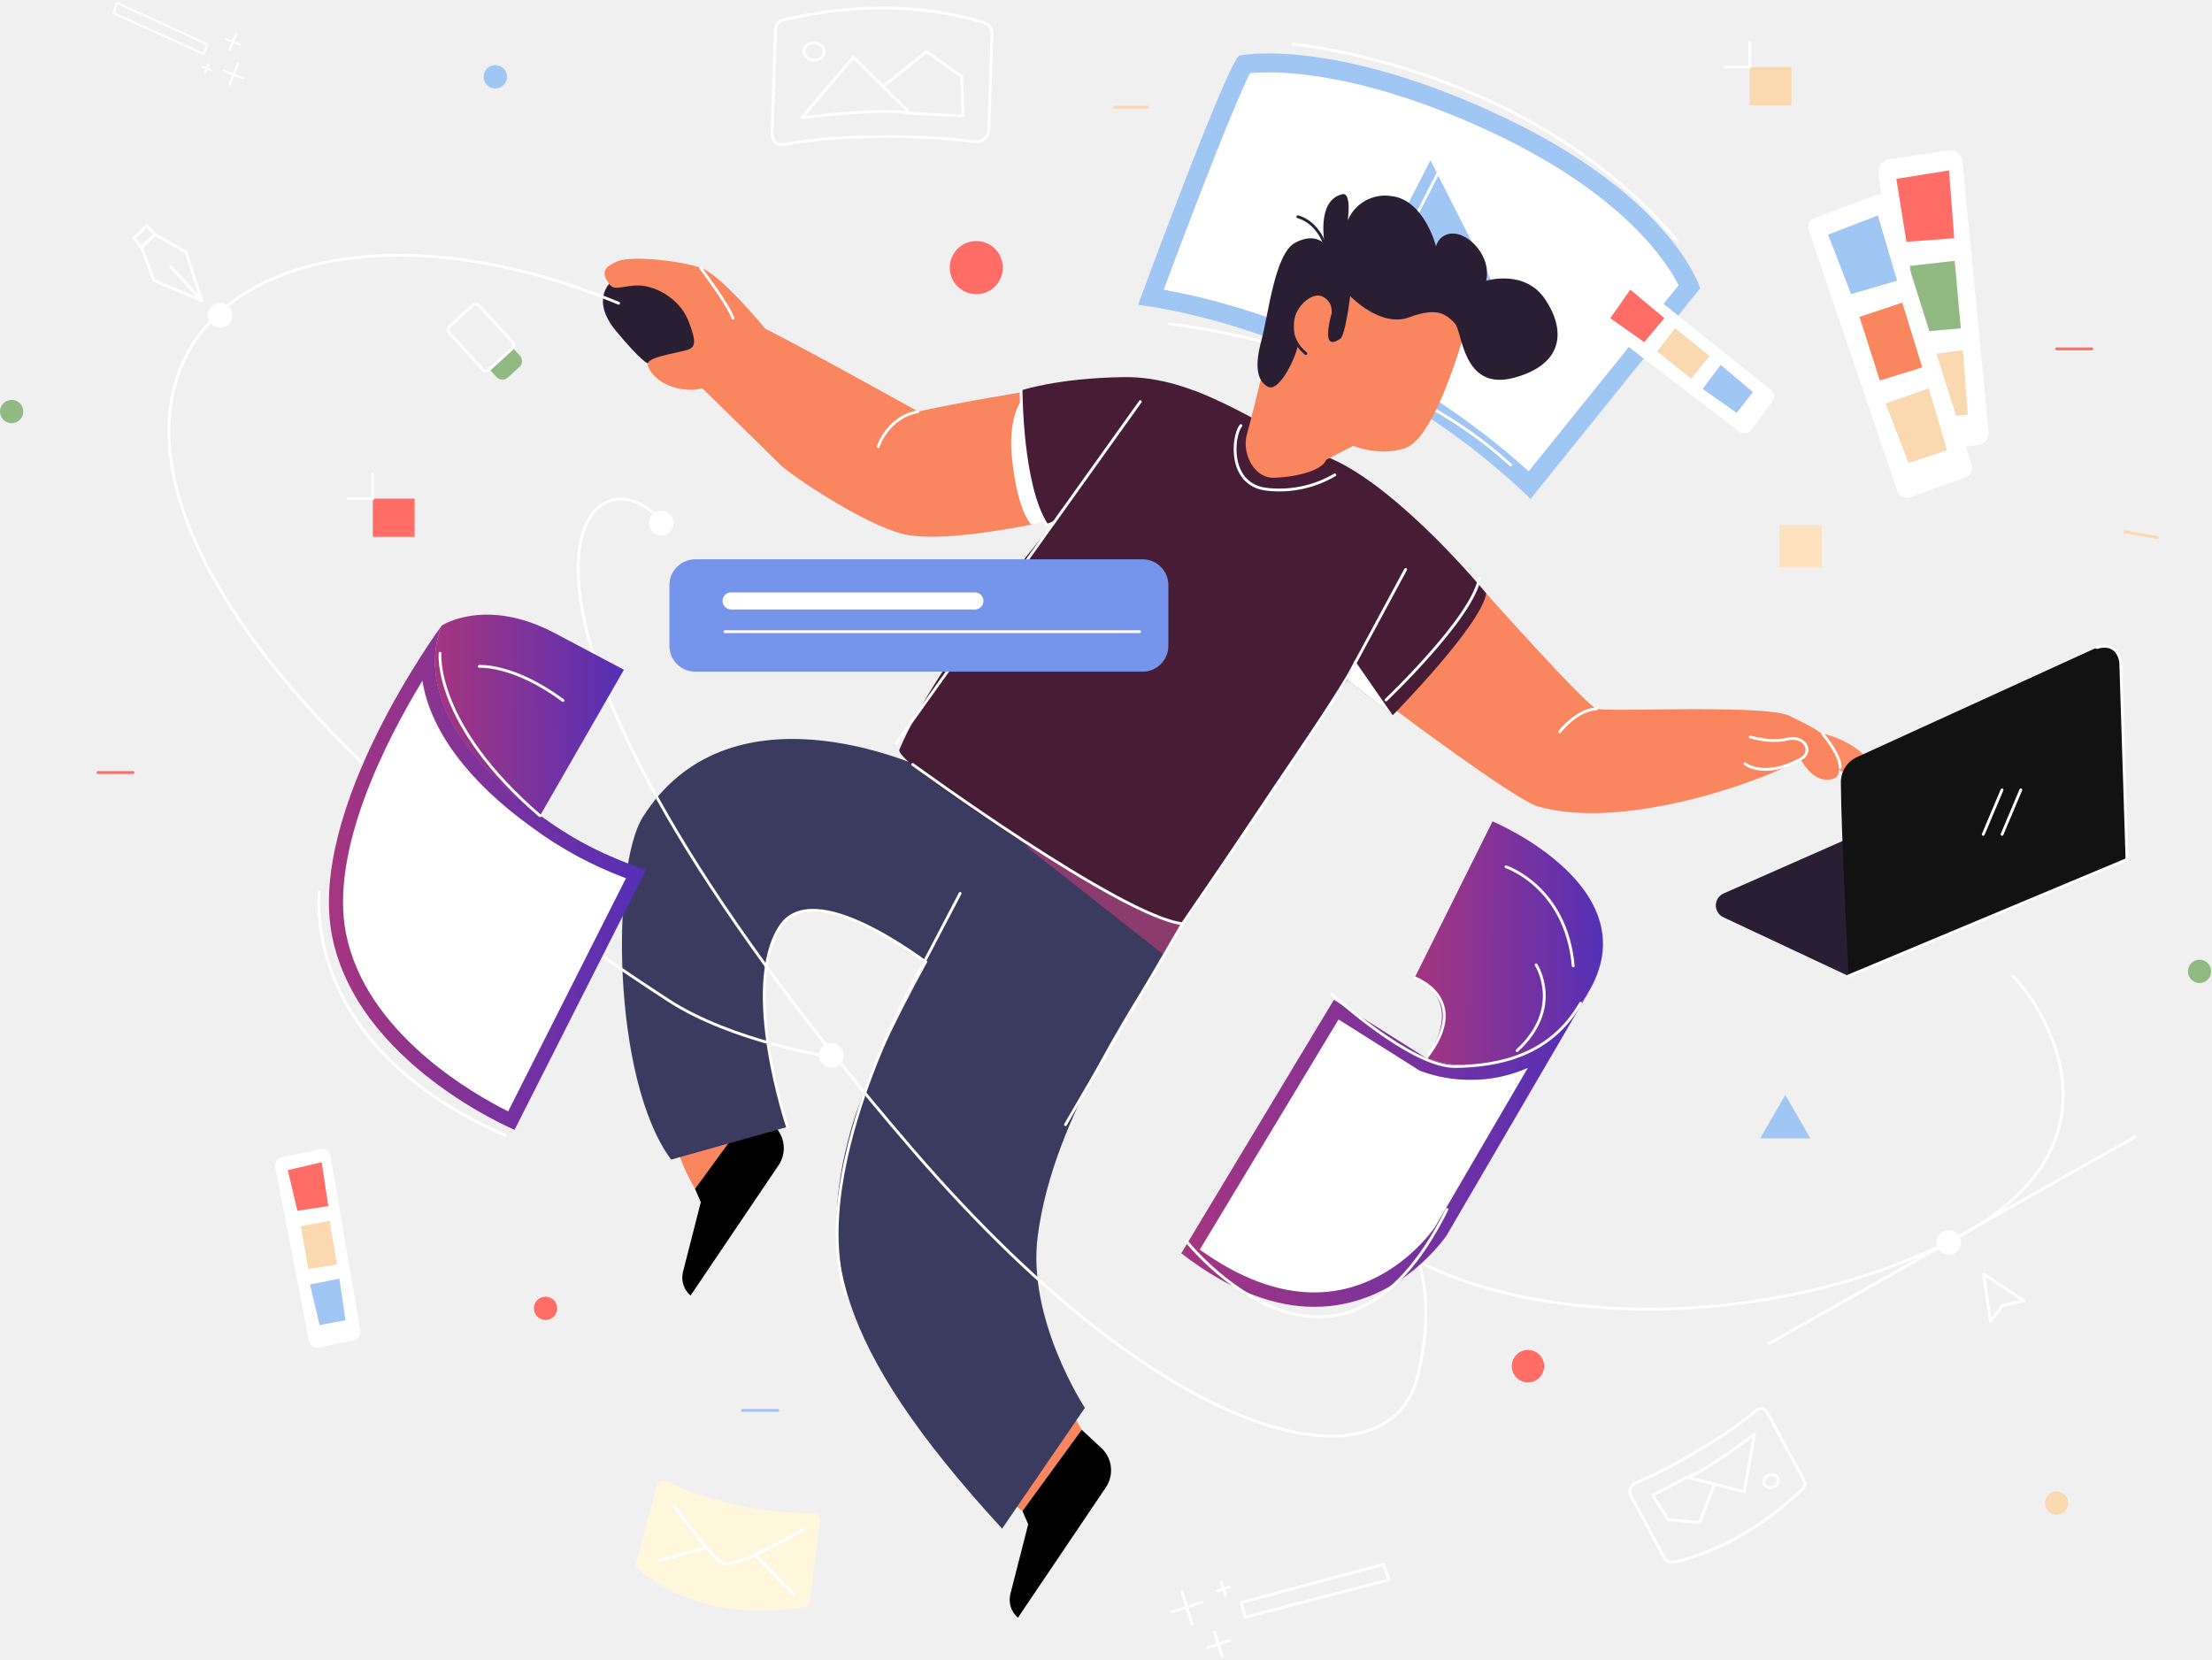
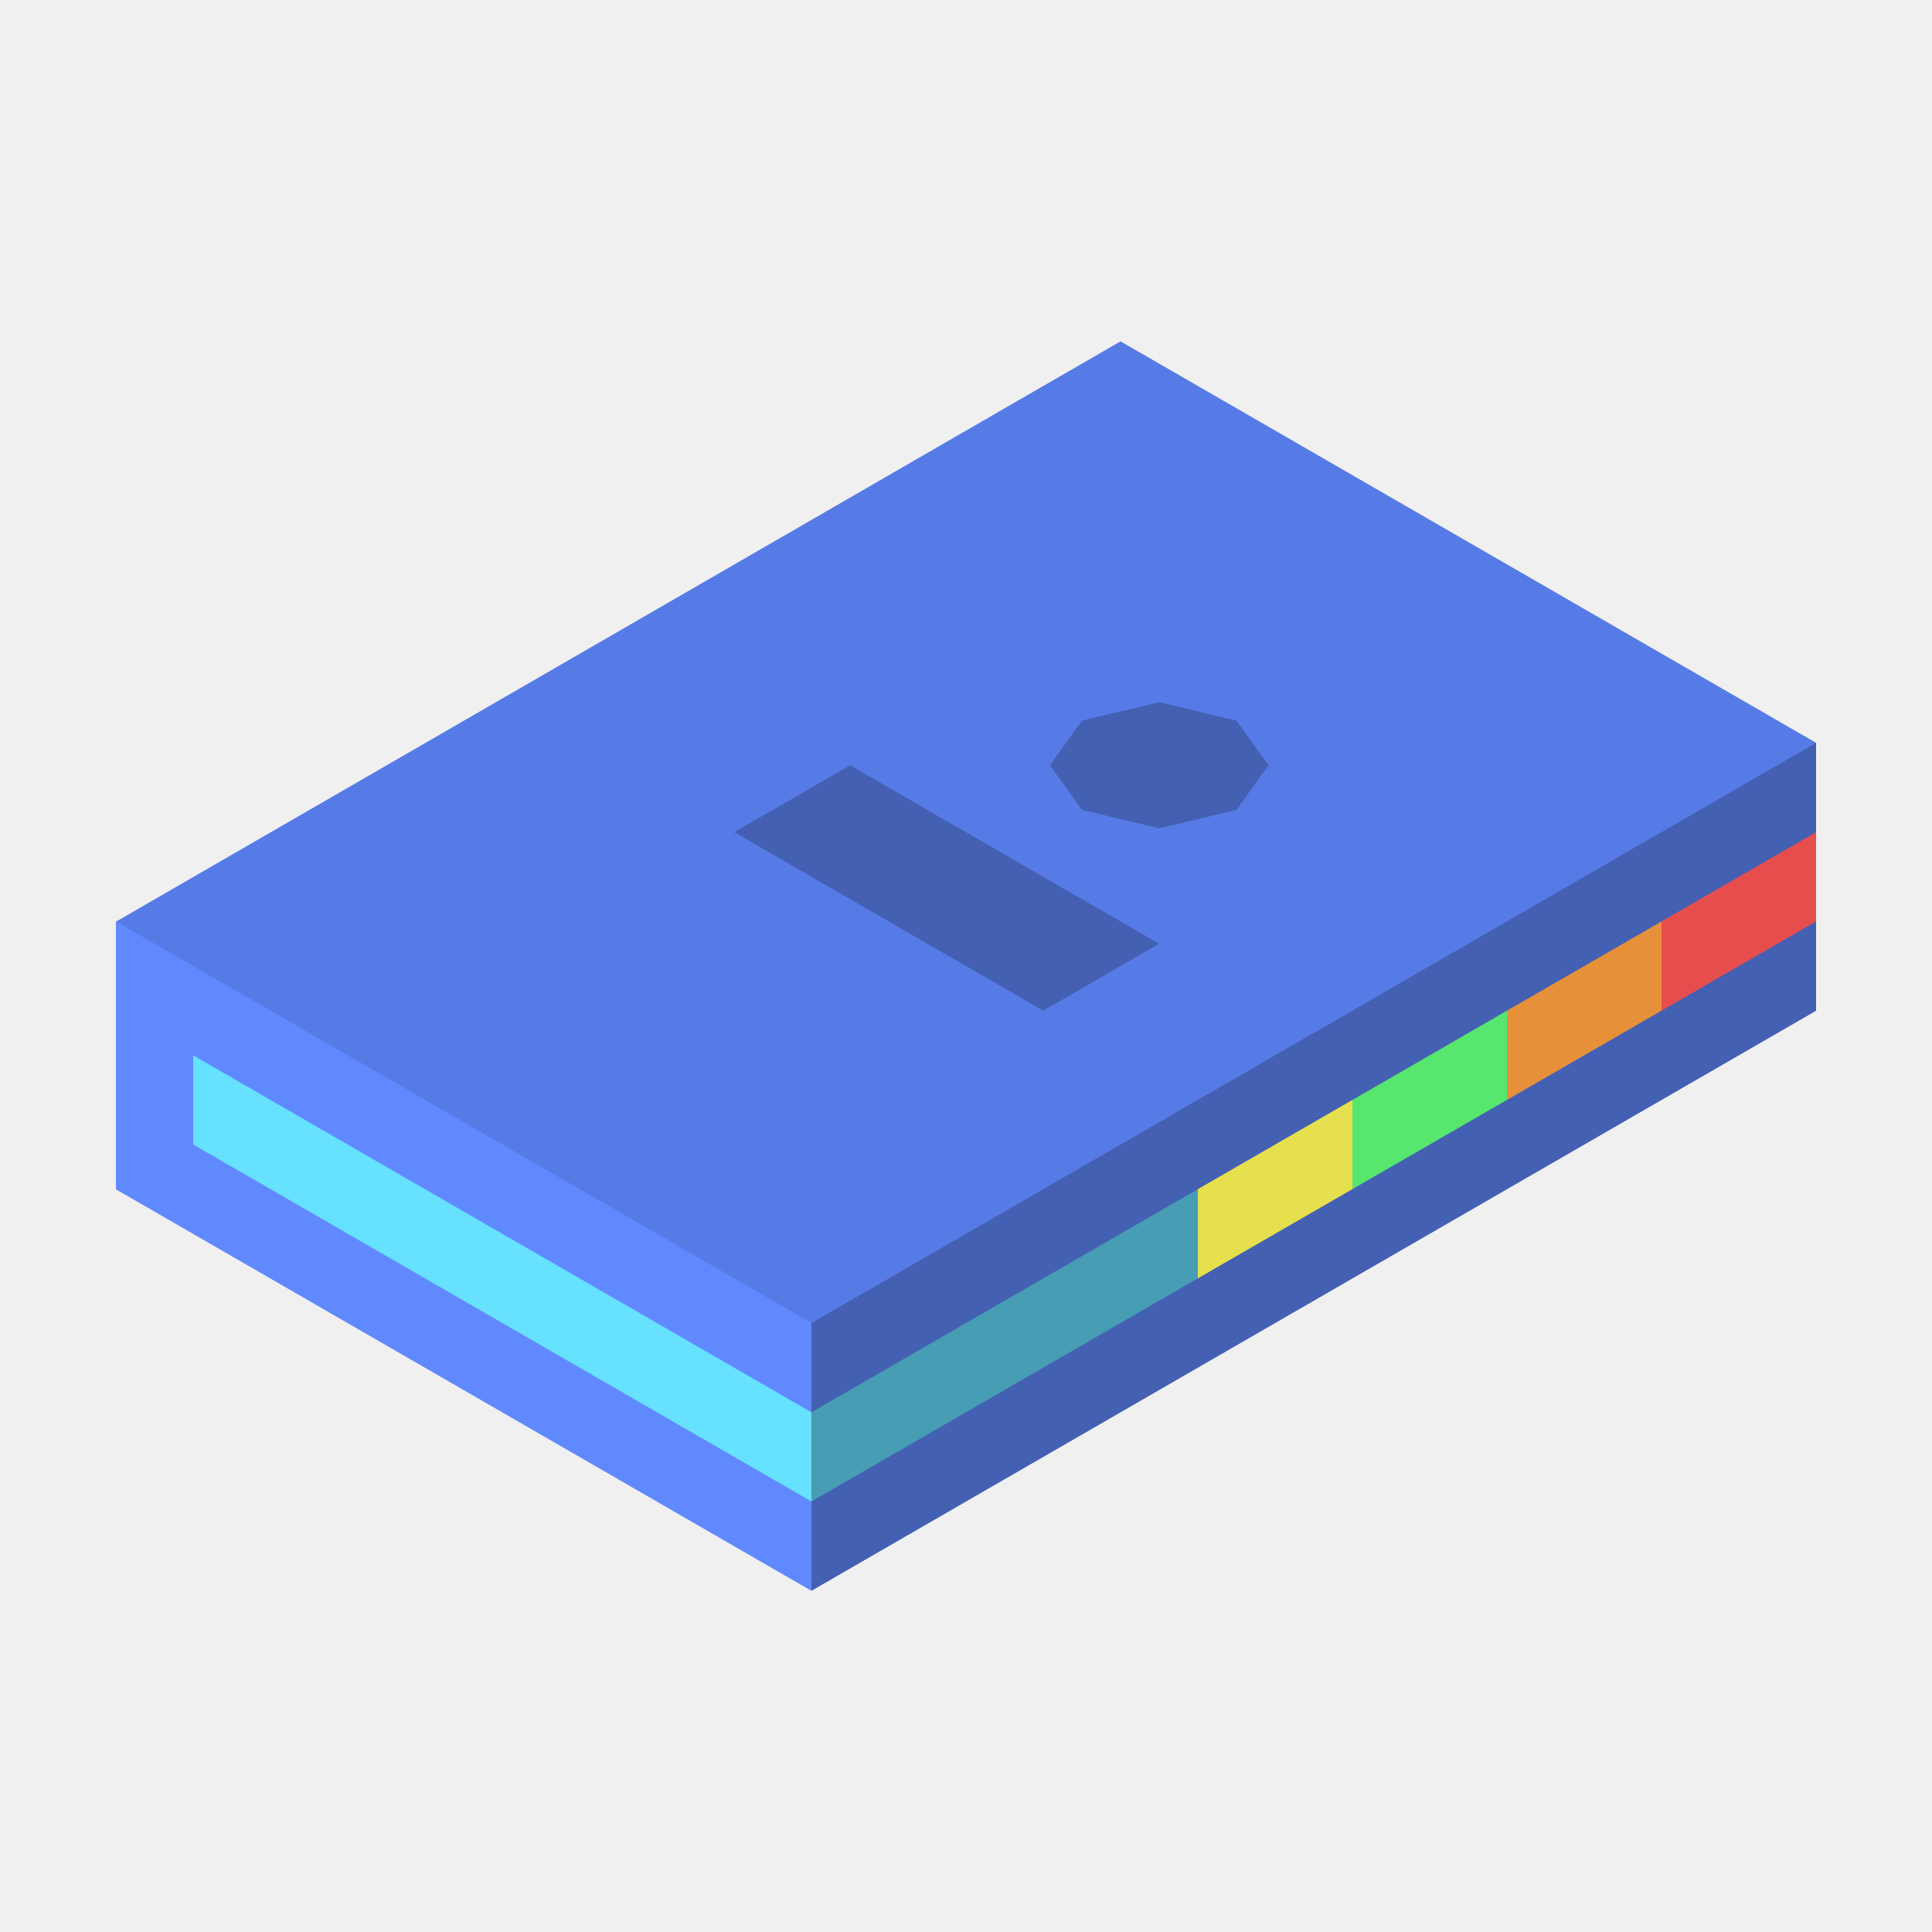
- <svg xmlns="http://www.w3.org/2000/svg" width="785" height="589" viewBox="0 0 785 589" fill="none">
-   <path d="M542.825 172.118C488.653 121.258 425.185 108.128 408.415 105.449C419.717 74.92 437.173 29.536 441.52 22.821C444.332 22.467 447.164 22.305 449.997 22.335C462.319 22.335 488.703 24.898 526.908 42.096C582.083 66.932 596.747 94.865 599.656 101.698L542.825 172.118Z" fill="white" />
-   <path d="M449.997 25.685C462.052 25.685 487.901 28.213 525.487 45.144C575.329 67.618 591.43 92.738 595.71 101.229L542.508 167.228C516.192 143.508 485.466 125.218 452.087 113.404C439.364 108.817 426.291 105.272 412.996 102.803C425.486 69.192 439.062 34.594 443.627 25.953C445.115 25.819 447.255 25.685 450.03 25.685H449.997ZM450.03 18.986C446.633 18.915 443.237 19.15 439.882 19.689C435.969 20.996 403.867 108.179 403.867 108.179C403.867 108.179 480.059 115.966 543.177 177.041L603.368 102.317C603.368 102.317 593.336 68.389 528.129 39.048C489.957 21.85 463.356 18.953 449.897 18.953L450.03 18.986Z" fill="#A0C6F4" />
-   <path d="M415.019 114.961C415.019 114.961 489.941 122.531 536.087 164.984" stroke="white" stroke-linecap="round" stroke-linejoin="round" />
-   <path d="M479.691 111.294L507.647 56.867L536.372 113.622L479.691 111.294Z" fill="#A0C6F4" />
-   <path d="M485.125 110.523L513.081 56.097L541.805 112.851L485.125 110.523Z" stroke="white" stroke-linecap="round" stroke-linejoin="round" />
-   <path d="M458.909 15.67C458.909 15.67 542.942 23.307 595.108 85.403" stroke="white" stroke-linecap="round" stroke-linejoin="round" />
-   <path d="M501.828 256.856C497.214 253.506 494.188 251.179 494.188 251.179C495.458 249.504 515.672 227.917 527.376 210.534C527.376 210.534 503.701 258.246 501.828 256.856Z" fill="white" />
-   <path d="M215.435 99.655C217.692 103.423 218.678 101.915 225.182 101.329C231.686 100.743 240.949 105.583 244.193 113.605C247.436 121.626 246.45 122.866 244.694 123.87C242.939 124.875 230.449 126.382 229.947 128.894" stroke="white" stroke-linecap="round" stroke-linejoin="round" />
-   <path d="M383.92 507.369L378.085 497.505L357.419 532.02L362.837 536.207L383.92 507.369Z" fill="#F9865F" />
-   <path d="M246.667 421.878C246.667 421.878 235.95 404.444 240.548 395.887L274.723 399.554L246.667 421.878Z" fill="#F9865F" />
-   <path d="M246.667 421.878L248.707 426.6L242.404 451.251C242.005 452.774 242.044 454.378 242.514 455.879C242.984 457.381 243.867 458.72 245.062 459.742L276.312 413.471C277.744 411.341 278.371 408.77 278.08 406.219C277.789 403.668 276.599 401.305 274.723 399.554L267.734 393.057L246.667 421.878Z" fill="black" />
-   <path d="M229.948 128.961C239.729 128.727 252.135 128.107 249.644 120.588C247.152 113.069 237.94 94.514 216.789 100.09C216.789 100.09 209.349 106.303 218.645 117.49C227.941 128.677 229.948 128.961 229.948 128.961Z" fill="#2A1E33" />
-   <path d="M279.472 399.889C279.472 399.889 262.752 350.487 276.897 328.8C288.601 310.898 326.688 340.003 331.905 343.872L359.175 294.603C359.175 294.603 352.888 285.761 337.439 277.103C321.99 268.445 258.137 242.521 228.125 289.947C217.04 307.465 216.873 382.674 238.157 411.495L279.472 399.889Z" fill="#3B3B5F" />
-   <path d="M279.472 399.889C279.472 399.889 262.752 350.487 276.897 328.8C288.601 310.897 326.688 340.003 331.905 343.872" stroke="white" stroke-linecap="round" stroke-linejoin="round" />
-   <path d="M359.175 294.603C346.769 307.682 310.002 371.386 301.726 401.782C290.674 442.51 294.837 476.288 355.63 542.454L385.007 499.582C385.007 499.582 364.341 468.165 368.287 438.541C373.872 395.686 404.318 354.137 419.717 327.778L359.175 294.603Z" fill="#3B3B5F" />
-   <path d="M363.84 300.129L412.712 338.563L427.325 316.323L363.84 300.129Z" fill="#8C3C6C" />
-   <path d="M644.599 259.736C652.223 261.377 658.03 264.286 662.021 268.461C666.017 272.648 664.211 274.825 662.757 276.098C661.302 277.37 655.667 275.913 650.768 271.559C645.87 267.205 644.599 259.736 644.599 259.736Z" fill="#FF8A66" />
-   <path d="M494.188 251.179C495.458 249.504 515.672 227.917 527.376 210.534C527.376 210.534 562.739 250.224 566.584 251.514C568.005 251.982 576.616 251.865 587.451 251.765C605.642 251.564 629.835 251.38 635.186 254.076C643.713 258.329 648.829 260.473 650.952 266.452C653.076 272.43 653.929 276.332 648.829 276.684C642.86 277.119 639.031 269.432 639.031 269.432C633.409 272.457 627.555 275.027 621.526 277.119C621.526 277.119 576.198 294.737 545.902 286.213C537.659 283.885 494.188 251.179 494.188 251.179Z" fill="#F9865F" />
-   <path d="M219.431 92.638C215.552 94.129 213.178 95.904 215.435 99.655C217.692 103.406 218.678 101.916 225.182 101.33C231.686 100.743 240.949 105.583 244.193 113.605C247.436 121.627 246.45 122.866 244.694 123.871C242.939 124.875 230.449 126.383 229.948 128.895C229.446 131.407 234.964 138.792 246.517 138.306L249.259 137.804C249.259 137.804 273.452 161.467 276.964 164.967C280.475 168.467 306.19 185.934 320.435 189.484C331.203 192.18 353.039 188.714 366.147 186.135C372.517 184.879 376.848 183.857 376.848 183.857C376.848 183.857 367 166.089 364.993 138.792C364.993 138.792 341.452 142.577 325.802 146.026C325.802 146.026 289.286 125.629 271.53 116.603C271.53 116.603 256.014 97.578 248.757 95.066C241.501 92.554 224.681 90.645 219.431 92.638Z" fill="#F9865F" />
-   <path d="M366.08 186.218C372.45 184.962 376.781 183.941 376.781 183.941C376.781 183.941 364.86 168.869 362.87 141.605C362.87 141.605 357.486 147.416 359.158 162.873C361.265 182.4 366.08 186.218 366.08 186.218Z" fill="white" />
-   <path d="M362.368 138.541C362.368 138.541 362.703 171.917 371.631 185.833L374.825 184.544C374.825 184.544 332.774 233.829 319.164 266.033C316.941 271.308 406.492 328.599 419.717 327.795C419.717 327.795 463.356 261.093 478.237 241.315L494.288 253.775C494.288 253.775 525.738 221.855 527.426 210.535C527.426 210.535 497.046 173.508 472.251 162.656C447.455 151.804 425.068 133.249 398.366 133.835C375.259 134.187 362.368 138.541 362.368 138.541Z" fill="#471C36" />
-   <path d="M494.221 253.774L478.187 241.315L480.745 234.348L494.221 253.774Z" fill="white" />
-   <path d="M518.632 121.827C515.823 130.586 507.714 155.89 498.668 159.005C489.623 162.12 480.277 158.218 480.277 158.218L470.646 163.141C469.576 166.373 461.968 169.153 452.154 169.539C444.881 169.823 440.45 160.462 442.607 153.696C443.593 150.581 447.288 135.275 447.288 135.275C447.288 135.275 455.08 106.538 462.336 100.609C469.593 94.681 476.247 88.786 495.391 96.54C524.551 108.396 518.632 121.827 518.632 121.827Z" fill="#F9865F" />
-   <path d="M460.497 123.083C459.21 128.442 453.642 139.194 449.98 137.251C446.319 135.309 445.048 130.385 447.623 120.923C450.198 111.461 452.354 89.992 459.644 86.124C466.934 82.255 470.161 86.76 470.161 86.76C470.161 86.76 466.934 71.085 476.381 68.925C476.381 68.925 479.591 67.434 478.304 78.169C479.554 75.217 481.754 72.769 484.553 71.212C487.352 69.656 490.59 69.08 493.753 69.578C505.457 70.867 509.62 87.413 509.62 87.413C509.959 86.046 510.769 84.843 511.907 84.016C513.044 83.189 514.437 82.791 515.84 82.891C521.207 82.891 529.366 90.846 527.426 99.638C527.426 99.638 541.153 95.334 548.443 106.337C555.733 117.339 554.88 129.33 537.291 134.053C518.899 138.993 519.067 117.507 516.274 114.71C513.482 111.913 510.489 108.698 500.19 112.567C489.89 116.435 479.156 105.047 479.156 105.047C479.156 105.047 477.484 118.796 475.729 120.119C473.973 121.442 470.579 123.134 471.432 116.686C472.284 110.239 473.371 110.875 472.719 109.167C472.067 107.459 469.175 102.016 463.072 106.806C456.217 112.064 460.497 123.083 460.497 123.083Z" fill="#2A1E33" />
-   <path d="M463.423 125.461C459.327 122.112 456.484 115.949 460.079 109.887C463.674 103.825 469.576 103.004 471.365 105.298C473.154 107.593 473.856 111.461 472.167 116.05" stroke="#2A1E33" stroke-linecap="round" stroke-linejoin="round" />
-   <path d="M362.853 536.207L364.893 540.913L358.59 565.564C358.191 567.086 358.23 568.691 358.7 570.192C359.17 571.694 360.053 573.033 361.248 574.055L392.464 527.783C393.897 525.654 394.524 523.083 394.232 520.532C393.941 517.981 392.751 515.618 390.876 513.867L383.887 507.369L362.853 536.207Z" fill="black" />
-   <path d="M470.161 86.76C470.161 86.76 467.753 78.972 460.581 76.913" stroke="#2A1E33" stroke-linecap="round" stroke-linejoin="round" />
-   <path d="M318.094 263.672L404.67 142.543" stroke="white" stroke-linecap="round" stroke-linejoin="round" />
-   <path d="M440.366 151.017C437.24 155.086 435.819 172.57 450.181 173.692C458.372 174.508 466.61 172.696 473.706 168.517" stroke="white" stroke-linecap="round" stroke-linejoin="round" />
-   <path d="M248.674 95.15C248.674 95.15 258.572 108.263 260.127 112.935" stroke="white" stroke-linecap="round" stroke-linejoin="round" />
-   <path d="M619.252 271.04C619.252 271.04 625.939 276.483 639.031 269.365C643.796 266.803 640.402 260.758 634.35 262.265C628.297 263.772 621.141 261.511 621.141 261.511" stroke="white" stroke-linecap="round" stroke-linejoin="round" />
-   <path d="M646.873 260.49C646.873 260.49 653.21 267.909 653.042 272.313" stroke="white" stroke-linecap="round" stroke-linejoin="round" />
-   <path d="M553.509 259.686C553.509 259.686 559.244 252.033 566.584 251.514" stroke="white" stroke-linecap="round" stroke-linejoin="round" />
-   <path d="M311.657 158.469C311.657 158.469 315.001 148.019 325.735 146.11" stroke="white" stroke-linecap="round" stroke-linejoin="round" />
-   <path d="M340.733 317.027L327.926 341.494C327.926 341.494 285.725 413.019 300.054 459.239" stroke="white" stroke-linecap="round" stroke-linejoin="round" />
-   <path d="M378.118 399.085L419.634 327.795C419.634 327.795 474.057 248.734 479.624 237.664L498.836 202.077" stroke="white" stroke-linecap="round" stroke-linejoin="round" />
-   <path d="M323.913 271.275C323.913 271.275 397.764 325.199 419.65 327.795" stroke="white" stroke-linecap="round" stroke-linejoin="round" />
-   <path d="M362.368 138.541C362.368 138.541 362.368 172.386 371.414 186.252" stroke="white" stroke-linecap="round" stroke-linejoin="round" />
-   <path d="M525.002 205.175C522.678 219.109 491.863 248.399 491.863 248.399" stroke="white" stroke-linecap="round" stroke-linejoin="round" />
-   <path d="M295.004 378.872C297.424 378.872 299.385 376.908 299.385 374.484C299.385 372.061 297.424 370.097 295.004 370.097C292.585 370.097 290.624 372.061 290.624 374.484C290.624 376.908 292.585 378.872 295.004 378.872Z" fill="white" />
-   <path d="M706.379 468.852L703.954 452.055L718.25 461.584L710.776 463.208L706.379 468.852Z" stroke="white" stroke-linecap="round" stroke-linejoin="round" />
-   <path d="M231.954 182.099C204.851 158.134 160.059 217.87 323.913 408.011C418.463 517.702 492.783 527.532 502.815 489.367C520.872 420.906 455.665 403.607 479.942 430.418C515.221 469.405 615.556 477.644 690.344 441.27C764.129 405.365 718.768 349.616 714.187 346.35" stroke="white" stroke-linecap="round" stroke-linejoin="round" />
-   <path d="M691.582 445.306C694.001 445.306 695.962 443.342 695.962 440.919C695.962 438.495 694.001 436.531 691.582 436.531C689.162 436.531 687.201 438.495 687.201 440.919C687.201 443.342 689.162 445.306 691.582 445.306Z" fill="white" />
-   <path d="M627.779 476.773L757.742 403.389" stroke="white" stroke-linecap="round" stroke-linejoin="round" />
-   <path d="M234.663 190.037C237.082 190.037 239.043 188.072 239.043 185.649C239.043 183.226 237.082 181.261 234.663 181.261C232.243 181.261 230.282 183.226 230.282 185.649C230.282 188.072 232.243 190.037 234.663 190.037Z" fill="white" />
-   <path d="M346.468 104.394C351.667 104.394 355.881 100.173 355.881 94.966C355.881 89.758 351.667 85.537 346.468 85.537C341.269 85.537 337.055 89.758 337.055 94.966C337.055 100.173 341.269 104.394 346.468 104.394Z" fill="#FF6D66" />
-   <path d="M175.792 23.106C174.971 23.103 174.168 23.343 173.484 23.798C172.8 24.252 172.266 24.899 171.949 25.658C171.633 26.417 171.548 27.252 171.706 28.059C171.865 28.866 172.258 29.607 172.837 30.19C173.417 30.772 174.155 31.169 174.96 31.331C175.765 31.493 176.6 31.412 177.358 31.098C178.117 30.784 178.766 30.252 179.222 29.568C179.678 28.885 179.922 28.081 179.922 27.259C179.922 26.16 179.487 25.107 178.713 24.328C177.939 23.55 176.889 23.11 175.792 23.106Z" fill="#A0C6F4" />
-   <path d="M729.87 537.53C732.151 537.53 734 535.678 734 533.394C734 531.109 732.151 529.257 729.87 529.257C727.589 529.257 725.74 531.109 725.74 533.394C725.74 535.678 727.589 537.53 729.87 537.53Z" fill="#FAD8B0" />
-   <path d="M655.985 346.333L611.494 325.45C610.709 325.062 610.051 324.459 609.594 323.712C609.138 322.964 608.902 322.103 608.915 321.227C608.927 320.35 609.187 319.496 609.664 318.761C610.141 318.027 610.816 317.443 611.611 317.077L694.307 280.636C694.886 280.379 695.513 280.247 696.146 280.247C696.779 280.247 697.406 280.379 697.985 280.636L754.833 305.053L655.985 346.333Z" fill="#2A1E33" />
-   <path d="M653.293 277.672C653.393 296.093 656.035 346.334 656.035 346.334L754.883 304.986L752.659 235.069C752.63 234.077 752.356 233.108 751.863 232.248C751.369 231.388 750.671 230.664 749.83 230.14C748.989 229.616 748.031 229.309 747.043 229.245C746.055 229.182 745.066 229.364 744.165 229.777L659.078 268.629C657.342 269.412 655.871 270.684 654.844 272.289C653.817 273.895 653.278 275.765 653.293 277.672Z" fill="#121212" />
-   <path d="M655.985 346.333L754.833 304.986L752.609 235.068C752.609 235.068 751.957 227.432 744.115 229.776" stroke="white" stroke-linecap="round" stroke-linejoin="round" />
-   <path d="M703.82 296.076L710.492 280.284" stroke="white" stroke-linecap="round" stroke-linejoin="round" />
-   <path d="M710.492 296.076L717.163 280.284" stroke="white" stroke-linecap="round" stroke-linejoin="round" />
-   <path d="M193.599 468.4C195.879 468.4 197.728 466.548 197.728 464.263C197.728 461.979 195.879 460.127 193.599 460.127C191.318 460.127 189.469 461.979 189.469 464.263C189.469 466.548 191.318 468.4 193.599 468.4Z" fill="#FF6D66" />
-   <path d="M542.257 490.556C545.433 490.556 548.008 487.976 548.008 484.795C548.008 481.613 545.433 479.034 542.257 479.034C539.08 479.034 536.505 481.613 536.505 484.795C536.505 487.976 539.08 490.556 542.257 490.556Z" fill="#FF6D66" />
-   <path d="M236.468 525.707C252.84 533.243 270.667 537.073 288.684 536.927C289.019 536.93 289.349 537.003 289.653 537.142C289.957 537.281 290.229 537.483 290.45 537.734C290.671 537.985 290.836 538.281 290.935 538.6C291.035 538.92 291.065 539.258 291.025 539.59L287.414 568.26C287.342 568.758 287.113 569.219 286.761 569.578C286.41 569.936 285.953 570.173 285.457 570.253C278.134 571.643 248.674 575.696 226.57 556.856C226.234 556.567 225.986 556.189 225.856 555.765C225.726 555.341 225.718 554.889 225.835 554.461L233.124 527.114C233.225 526.782 233.398 526.477 233.63 526.219C233.862 525.962 234.148 525.759 234.467 525.625C234.786 525.49 235.131 525.428 235.477 525.442C235.823 525.457 236.161 525.547 236.468 525.707Z" fill="#FFF7DC" />
-   <path d="M239.06 534.08C239.06 534.08 251.8 552.016 256.348 554.595C260.896 557.174 285.441 542.504 285.441 542.504" stroke="white" stroke-linecap="round" stroke-linejoin="round" />
-   <path d="M268.37 552.117L281.762 565.899" stroke="white" stroke-linecap="round" stroke-linejoin="round" />
-   <path d="M249.761 549.454L234.094 553.724" stroke="white" stroke-linecap="round" stroke-linejoin="round" />
-   <path d="M646.505 186.402H631.541V201.391H646.505V186.402Z" fill="#FFE1C0" />
-   <path d="M633.564 388.518L638.011 396.239L642.459 403.959H633.564H624.686L629.116 396.239L633.564 388.518Z" fill="#A0C6F4" />
-   <path d="M274.004 46.752L275.175 11.718C275.041 8.369 276.378 7.414 278.385 6.962C287.882 4.869 316.84 -1.579 348.157 7.716C352.219 8.921 352.086 11.065 352.019 13.008L350.899 46.4C350.817 47.024 350.606 47.624 350.279 48.162C349.951 48.699 349.515 49.162 348.999 49.52C348.482 49.878 347.896 50.124 347.279 50.241C346.661 50.359 346.026 50.345 345.415 50.202C334.032 48.837 322.567 48.278 311.106 48.527C300.082 48.48 289.074 49.371 278.201 51.19C275.091 51.776 273.921 49.498 274.004 46.752Z" stroke="white" stroke-linecap="round" stroke-linejoin="round" />
-   <path d="M284.571 41.728L302.863 20.292L323.094 40.304C316.105 37.943 284.571 41.728 284.571 41.728Z" stroke="white" stroke-linecap="round" stroke-linejoin="round" />
-   <path d="M314.048 30.139L328.829 18.283L341.285 27.192L341.753 41.108L323.077 40.204" stroke="white" stroke-linecap="round" stroke-linejoin="round" />
-   <path d="M292.472 18.614C292.642 16.93 291.178 15.403 289.203 15.203C287.228 15.003 285.489 16.206 285.319 17.89C285.149 19.574 286.613 21.101 288.588 21.301C290.563 21.501 292.302 20.298 292.472 18.614Z" stroke="white" stroke-linecap="round" stroke-linejoin="round" />
-   <path d="M627.461 501.776L639.717 524.451C641.004 526.477 640.553 527.633 639.432 528.671C634.182 533.544 618.182 548.382 594.774 554.176C591.748 554.93 591.029 553.506 590.36 552.25L578.656 530.631C578.479 530.202 578.393 529.742 578.403 529.279C578.412 528.816 578.518 528.359 578.713 527.939C578.908 527.519 579.188 527.144 579.535 526.837C579.882 526.531 580.288 526.3 580.729 526.159C588.468 522.794 595.956 518.877 603.134 514.436C610.204 510.402 616.917 505.769 623.197 500.587C624.869 498.912 626.541 500.001 627.461 501.776Z" stroke="white" stroke-linecap="round" stroke-linejoin="round" />
-   <path d="M622.646 508.96L618.984 529.375L598.72 524.2C603.986 523.061 622.646 508.96 622.646 508.96Z" stroke="white" stroke-linecap="round" stroke-linejoin="round" />
-   <path d="M608.183 527.248L603.184 540.276L591.982 539.255L586.514 530.58L598.703 524.2" stroke="white" stroke-linecap="round" stroke-linejoin="round" />
-   <path d="M629.443 527.599C630.77 526.992 631.429 525.585 630.915 524.458C630.4 523.331 628.908 522.91 627.581 523.517C626.254 524.124 625.595 525.53 626.109 526.658C626.624 527.785 628.116 528.206 629.443 527.599Z" stroke="white" stroke-linecap="round" stroke-linejoin="round" />
-   <path d="M567.771 114.626L617.58 152.809C617.839 153.009 618.135 153.155 618.451 153.239C618.767 153.323 619.096 153.343 619.42 153.298C619.744 153.252 620.056 153.143 620.337 152.975C620.618 152.808 620.863 152.586 621.057 152.323L628.581 142.107C628.951 141.598 629.11 140.966 629.026 140.342C628.942 139.718 628.621 139.151 628.13 138.758L579.024 99.387C578.763 99.178 578.464 99.026 578.143 98.937C577.821 98.849 577.486 98.826 577.156 98.872C576.826 98.917 576.509 99.029 576.223 99.201C575.938 99.373 575.69 99.602 575.496 99.872L567.27 111.26C566.9 111.776 566.746 112.417 566.84 113.045C566.933 113.673 567.267 114.24 567.771 114.626Z" fill="white" stroke="white" stroke-linecap="round" stroke-linejoin="round" />
-   <path d="M571.45 112.918L583.521 121.409L590.661 112.885L578.572 102.786L571.45 112.918Z" fill="#FF6D66" />
-   <path d="M588.069 124.725L600.174 134.337L606.662 126.349L594.473 116.452L588.069 124.725Z" fill="#FAD8B0" />
-   <path d="M604.237 138.021L616.326 146.512L622.077 139.11L610.641 129.514L604.237 138.021Z" fill="#A0C6F4" />
-   <path d="M667.171 61.238L678.523 156.694C678.575 157.196 678.727 157.683 678.97 158.126C679.213 158.568 679.542 158.957 679.938 159.27C680.335 159.582 680.789 159.812 681.276 159.945C681.762 160.077 682.271 160.111 682.77 160.043L701.998 157.397C702.963 157.268 703.839 156.767 704.441 156.001C705.044 155.235 705.325 154.264 705.225 153.294L695.912 57.269C695.861 56.762 695.708 56.27 695.461 55.824C695.215 55.377 694.881 54.986 694.479 54.673C694.078 54.36 693.617 54.132 693.124 54.002C692.632 53.873 692.118 53.844 691.615 53.92L670.364 57.034C669.388 57.176 668.506 57.696 667.909 58.482C667.312 59.268 667.046 60.258 667.171 61.238Z" fill="white" stroke="white" stroke-linecap="round" stroke-linejoin="round" />
-   <path d="M672.972 63.465L676.567 85.805L693.521 84.549L691.665 60.484L672.972 63.465Z" fill="#FF6D66" />
-   <path d="M677.788 94.346L680.179 117.908L695.862 116.502L693.688 92.554L677.788 94.346Z" fill="#91BA83" />
-   <path d="M680.48 126.332L684.074 148.672L698.336 147.098L696.614 124.272L680.48 126.332Z" fill="#FAD8B0" />
-   <path d="M642.392 81.568L673.825 174.127C673.953 174.504 674.154 174.852 674.417 175.15C674.681 175.449 675.001 175.692 675.359 175.865C675.717 176.038 676.105 176.137 676.502 176.158C676.899 176.179 677.296 176.121 677.671 175.986L697.367 168.886C698.094 168.62 698.691 168.083 699.033 167.388C699.376 166.692 699.438 165.891 699.206 165.151L669.695 71.688C669.571 71.3 669.37 70.941 669.104 70.633C668.838 70.325 668.512 70.074 668.147 69.895C667.781 69.717 667.383 69.615 666.977 69.595C666.57 69.575 666.164 69.637 665.783 69.779L644.181 77.8C643.447 78.066 642.847 78.61 642.512 79.316C642.177 80.021 642.134 80.831 642.392 81.568Z" fill="white" stroke="white" stroke-linecap="round" stroke-linejoin="round" />
-   <path d="M648.762 83.26L656.921 104.377L673.24 99.605L666.435 76.444L648.762 83.26Z" fill="#A0C6F4" />
-   <path d="M659.897 112.466L667.12 135.024L682.168 130.368L675.079 107.392L659.897 112.466Z" fill="#F9865F" />
-   <path d="M669.16 143.196L677.319 164.297L690.946 159.775L684.526 137.804L669.16 143.196Z" fill="#FAD8B0" />
-   <path d="M405.472 198.477H246.718C241.657 198.477 237.555 202.586 237.555 207.654V229.174C237.555 234.242 241.657 238.351 246.718 238.351H405.472C410.532 238.351 414.635 234.242 414.635 229.174V207.654C414.635 202.586 410.532 198.477 405.472 198.477Z" fill="#7595EC" />
-   <path d="M345.983 210.216H259.441C257.77 210.216 256.415 211.573 256.415 213.247C256.415 214.922 257.77 216.279 259.441 216.279H345.983C347.654 216.279 349.009 214.922 349.009 213.247C349.009 211.573 347.654 210.216 345.983 210.216Z" fill="white" />
-   <path d="M257.284 224.149H404.402" stroke="white" stroke-linecap="round" stroke-linejoin="round" />
-   <path d="M182.008 123.451L184.511 126.196C185.02 126.753 185.286 127.49 185.252 128.245C185.218 128.999 184.886 129.709 184.33 130.218L180.231 133.968C179.675 134.477 178.939 134.744 178.186 134.71C177.433 134.676 176.724 134.343 176.215 133.786L173.712 131.041L182.008 123.451Z" fill="#91BA83" />
-   <path d="M159.465 118.115L171.272 131.061C171.882 131.73 172.918 131.777 173.587 131.166L181.746 123.7C182.415 123.089 182.462 122.051 181.851 121.382L170.045 108.436C169.435 107.767 168.398 107.72 167.73 108.331L159.57 115.797C158.902 116.408 158.855 117.446 159.465 118.115Z" stroke="white" stroke-linecap="round" stroke-linejoin="round" />
-   <path d="M147.134 176.941H132.304V190.505H147.134V176.941Z" fill="#FF6D66" />
-   <path d="M132.304 168.215V176.94H123.442" stroke="white" stroke-linecap="round" stroke-linejoin="round" />
-   <path d="M635.771 23.759H620.94V37.324H635.771V23.759Z" fill="#FAD8B0" />
-   <path d="M620.94 15.034V23.759H612.079" stroke="white" stroke-linecap="round" stroke-linejoin="round" />
-   <path d="M219.531 107.609C65.709 43.771 -52.601 166.725 237.237 354.991C260.06 369.829 295.071 375.087 295.071 375.087" stroke="white" stroke-linecap="round" stroke-linejoin="round" />
-   <path d="M78.098 116.284C80.518 116.284 82.479 114.32 82.479 111.897C82.479 109.474 80.518 107.509 78.098 107.509C75.679 107.509 73.718 109.474 73.718 111.897C73.718 114.32 75.679 116.284 78.098 116.284Z" fill="white" />
-   <path d="M50.21 87.798L55.008 83.176L66.026 89.506L71.578 106.638L54.64 99.537L50.21 87.798Z" stroke="white" stroke-linecap="round" stroke-linejoin="round" />
-   <path d="M55.008 83.176L50.21 87.798L47.518 84.532L52.116 80.111L55.008 83.176Z" stroke="white" stroke-linecap="round" stroke-linejoin="round" />
-   <path d="M71.578 106.638L60.559 94.53" stroke="white" stroke-linecap="round" stroke-linejoin="round" />
-   <path d="M98.195 414.074L110.133 475.768C110.197 476.089 110.324 476.394 110.505 476.665C110.687 476.936 110.921 477.169 111.193 477.349C111.465 477.53 111.77 477.655 112.09 477.717C112.41 477.779 112.74 477.777 113.059 477.711L125.465 475.065C126.087 474.932 126.632 474.562 126.988 474.035C127.343 473.507 127.481 472.862 127.371 472.235L116.771 410.155C116.714 409.827 116.59 409.514 116.408 409.235C116.227 408.956 115.99 408.717 115.714 408.532C115.437 408.348 115.126 408.221 114.799 408.16C114.472 408.1 114.136 408.106 113.812 408.179L100.118 411.227C99.805 411.287 99.507 411.408 99.241 411.584C98.975 411.76 98.746 411.986 98.567 412.251C98.389 412.515 98.264 412.812 98.2 413.125C98.136 413.438 98.135 413.76 98.195 414.074Z" fill="white" stroke="white" stroke-linecap="round" stroke-linejoin="round" />
-   <path d="M102.125 415.246L105.535 429.631L116.504 428.007L114.163 412.416L102.125 415.246Z" fill="#FF6D66" />
-   <path d="M106.739 435.141L109.414 450.364L119.563 448.706L117.005 433.198L106.739 435.141Z" fill="#FAD8B0" />
-   <path d="M110.016 455.84L113.41 470.225L122.623 468.501L120.433 453.73L110.016 455.84Z" fill="#A0C6F4" />
-   <path d="M440.467 568.662L490.961 555.131L492.9 560.607L441.821 573.887L440.467 568.662Z" stroke="white" stroke-linecap="round" stroke-linejoin="round" />
-   <path d="M433.444 561.595L434.916 566.184" stroke="white" stroke-linecap="round" stroke-linejoin="round" />
-   <path d="M432.023 564.592L436.287 563.119" stroke="white" stroke-linecap="round" stroke-linejoin="round" />
-   <path d="M431.003 579.129L433.745 587.804" stroke="white" stroke-linecap="round" stroke-linejoin="round" />
-   <path d="M428.663 584.622L436.253 582.21" stroke="white" stroke-linecap="round" stroke-linejoin="round" />
-   <path d="M419.45 564.827L423.045 576.315" stroke="white" stroke-linecap="round" stroke-linejoin="round" />
-   <path d="M415.889 571.978L426.522 568.578" stroke="white" stroke-linecap="round" stroke-linejoin="round" />
-   <path d="M72.179 19.103L40.228 4.651L41.549 1L73.701 15.821L72.179 19.103Z" stroke="white" stroke-width="0.67" stroke-linecap="round" stroke-linejoin="round" />
-   <path d="M72.832 25.768L74.019 22.754" stroke="white" stroke-width="0.67" stroke-linecap="round" stroke-linejoin="round" />
-   <path d="M74.838 24.814L71.996 23.759" stroke="white" stroke-width="0.67" stroke-linecap="round" stroke-linejoin="round" />
-   <path d="M81.526 17.696L83.783 12.036" stroke="white" stroke-width="0.67" stroke-linecap="round" stroke-linejoin="round" />
-   <path d="M85.07 15.838L80.121 13.862" stroke="white" stroke-width="0.67" stroke-linecap="round" stroke-linejoin="round" />
-   <path d="M81.459 30.039L84.469 22.553" stroke="white" stroke-width="0.67" stroke-linecap="round" stroke-linejoin="round" />
-   <path d="M86.341 27.845L79.386 25.082" stroke="white" stroke-width="0.67" stroke-linecap="round" stroke-linejoin="round" />
-   <path d="M191.643 289.478C169.104 273.234 146.967 247.98 156.681 222.039C156.681 222.039 172.214 211.673 196.809 224.635L221.421 237.664L191.643 289.478Z" fill="url(#paint0_linear_16_174)" />
-   <path d="M181.427 397.712C171.278 392.906 128.007 370.331 120.299 331.764C113.611 298.471 139.092 253.54 151.833 233.678C151.013 260.021 177.431 282.328 190.171 291.505C201.012 299.489 212.974 305.821 225.667 310.295L181.427 397.712Z" fill="white" />
-   <path d="M149.893 241.516C152.652 259.033 165.994 277.17 188.7 293.548C198.945 301.121 210.202 307.215 222.139 311.651L180.34 394.38C167.566 388.016 129.829 366.48 122.79 331.278C116.955 302.022 136.751 263.22 149.927 241.516H149.893ZM156.715 222.04C156.715 222.04 108.813 286.883 117.875 332.266C126.937 377.65 182.614 400.928 182.614 400.928L229.212 308.821C214.649 303.479 205.186 299.125 191.676 289.378C169.138 273.134 147.001 247.88 156.715 221.939V222.04Z" fill="url(#paint1_linear_16_174)" />
-   <path d="M144.091 259.719C145.496 268.154 148.824 276.151 153.818 283.087C158.811 290.024 165.336 295.712 172.883 299.71" stroke="white" stroke-linecap="round" stroke-linejoin="round" />
-   <path d="M186.794 309.022L212.793 322.972" stroke="white" stroke-linecap="round" stroke-linejoin="round" />
-   <path d="M147.803 296.93C147.803 296.93 156.163 315.536 183.082 327.627" stroke="white" stroke-linecap="round" stroke-linejoin="round" />
-   <path d="M126.435 299.711C126.435 299.711 127.372 319.254 140.363 325.769" stroke="white" stroke-linecap="round" stroke-linejoin="round" />
-   <path d="M156.163 231.82C156.163 231.82 153.755 256.94 191.642 289.479" stroke="white" stroke-linecap="round" stroke-linejoin="round" />
-   <path d="M170.091 236.475C170.091 236.475 182.162 235.537 199.802 248.566" stroke="white" stroke-linecap="round" stroke-linejoin="round" />
-   <path d="M113.243 316.558C112.474 329.001 114.029 374.099 179.236 402.87" stroke="white" stroke-linecap="round" stroke-linejoin="round" />
-   <path d="M529.684 291.471L502.029 346.987C502.029 346.987 520.789 353.903 506.125 375.456C506.125 375.456 540.802 389.858 563.491 352.463C586.18 315.067 529.684 291.471 529.684 291.471Z" fill="url(#paint2_linear_16_174)" />
-   <path d="M466.382 461.148C452.388 461.148 437.624 455.421 422.459 444.117L474.191 358.24L504.972 377.649L505.172 377.733C510.552 379.711 516.245 380.698 521.976 380.647C531.697 380.707 541.191 377.701 549.112 372.056L511.292 436.949C511.208 437.067 494.923 461.199 466.382 461.199V461.148Z" fill="white" />
-   <path d="M475.027 361.757L503.45 379.693L503.818 379.927L504.203 380.078C509.89 382.184 515.912 383.239 521.976 383.193C528.943 383.219 535.838 381.77 542.207 378.939L509.202 435.493C508.132 437.067 492.816 458.637 466.399 458.637C453.508 458.637 439.865 453.529 425.787 443.447L475.027 361.757ZM563.491 352.446C550.667 373.58 534.031 378.169 521.976 378.169C516.572 378.214 511.204 377.289 506.125 375.439L473.371 354.79L419.216 444.754C437.307 458.72 453.14 463.744 466.399 463.744C496.679 463.744 513.465 438.256 513.465 438.256L563.491 352.53V352.446Z" fill="url(#paint3_linear_16_174)" />
-   <path d="M502.029 346.986C502.029 346.986 522.661 354.288 506.125 375.456" stroke="white" stroke-linecap="round" stroke-linejoin="round" />
-   <path d="M472.719 352.848C472.719 352.848 500.825 378.637 516.375 378.453C531.924 378.269 550.182 374.585 560.933 355.996" stroke="white" stroke-linecap="round" stroke-linejoin="round" />
-   <path d="M476.18 386.207C476.18 386.207 495.458 403.355 517.027 397.846" stroke="white" stroke-linecap="round" stroke-linejoin="round" />
-   <path d="M496.428 411.83C496.428 411.83 506.543 419.416 520.688 412.231" stroke="white" stroke-linecap="round" stroke-linejoin="round" />
-   <path d="M449.88 422.414C449.88 422.414 473.288 445.675 509.988 430.335" stroke="white" stroke-linecap="round" stroke-linejoin="round" />
-   <path d="M462.587 399.722C462.587 399.722 472.117 406.554 478.086 408.732" stroke="white" stroke-linecap="round" stroke-linejoin="round" />
-   <path d="M534.432 307.581C534.432 307.581 555.75 314.565 558.308 342.749" stroke="white" stroke-linecap="round" stroke-linejoin="round" />
-   <path d="M545.149 342.398C545.149 342.398 554.964 357.62 538.378 372.826" stroke="white" stroke-linecap="round" stroke-linejoin="round" />
-   <path d="M421.122 440.567C421.122 440.567 474.625 507.687 513.499 429.196" stroke="white" stroke-linecap="round" stroke-linejoin="round" />
-   <path d="M34.744 274.138H47.217" stroke="#FF6D66" stroke-linecap="round" stroke-linejoin="round" />
-   <path d="M729.87 123.803H742.343" stroke="#FF6D66" stroke-linecap="round" stroke-linejoin="round" />
-   <path d="M395.223 38.06H407.713" stroke="#FAD8B0" stroke-miterlimit="10" />
-   <path d="M753.696 188.63L765.968 190.84" stroke="#FAD8B0" stroke-miterlimit="10" />
-   <path d="M263.504 500.503H275.994" stroke="#A0C6F4" stroke-linecap="round" stroke-linejoin="round" />
-   <path d="M780.581 348.829C782.862 348.829 784.711 346.977 784.711 344.692C784.711 342.408 782.862 340.556 780.581 340.556C778.3 340.556 776.451 342.408 776.451 344.692C776.451 346.977 778.3 348.829 780.581 348.829Z" fill="#91BA83" />
-   <path d="M4.13 150.18C6.411 150.18 8.26 148.328 8.26 146.043C8.26 143.759 6.411 141.907 4.13 141.907C1.849 141.907 0 143.759 0 146.043C0 148.328 1.849 150.18 4.13 150.18Z" fill="#91BA83" />
-   <defs>
-     <linearGradient id="paint0_linear_16_174" x1="150.244" y1="250.024" x2="229.354" y2="250.297" gradientUnits="userSpaceOnUse">
-       <stop stop-color="#AA367C" />
-       <stop offset="1" stop-color="#4A2FBD" />
-     </linearGradient>
-     <linearGradient id="paint1_linear_16_174" x1="109.878" y1="301.97" x2="242.514" y2="302.276" gradientUnits="userSpaceOnUse">
-       <stop stop-color="#AA367C" />
-       <stop offset="1" stop-color="#4A2FBD" />
-     </linearGradient>
-     <linearGradient id="paint2_linear_16_174" x1="497.955" y1="330.243" x2="576.769" y2="330.466" gradientUnits="userSpaceOnUse">
-       <stop stop-color="#AA367C" />
-       <stop offset="1" stop-color="#4A2FBD" />
-     </linearGradient>
-     <linearGradient id="paint3_linear_16_174" x1="410.422" y1="402.211" x2="580.551" y2="403.021" gradientUnits="userSpaceOnUse">
-       <stop stop-color="#AA367C" />
-       <stop offset="1" stop-color="#4A2FBD" />
-     </linearGradient>
-   </defs>
+ <svg xmlns="http://www.w3.org/2000/svg" viewBox="0 0 50 50" width="50px" height="50px" baseProfile="basic">
+   <polygon fill="#577be6" points="21,41.166 3,30.776 3,23.853 29,8.834 47,19.224 47,26.155" />
+   <polygon fill="#4460b3" points="21,41.167 21,34.24 47,19.224 47,26.155" />
+   <polygon fill="#6189ff" points="21,41.167 3,30.775 3,23.848 21,34.24" />
+   <polygon fill="#4460b3" points="30,24.424 22,19.805 19,21.537 27,26.156" />
+   <polygon fill="#4460b3" points="32.002,18.65 30.001,18.171 28.001,18.65 27.172,19.804 28.001,20.959 30.001,21.438 32.002,20.959 32.83,19.804" />
+   <polygon fill="#479db3" points="21,36.55 21,38.858 31,33.084 31,30.775" />
+   <polygon fill="#e64e4e" points="47,23.847 43,26.156 43,23.847 47,21.537" />
+   <polygon fill="#e6903a" points="43,26.156 39,28.466 39,26.156 43,23.847" />
+   <polygon fill="#57e66e" points="39,28.466 35,30.775 35,28.466 39,26.156" />
+   <polygon fill="#e6e04e" points="35,30.775 31,33.084 31,30.775 35,28.466" />
+   <polygon fill="#66e1ff" points="5,27.312 5,29.62 21,38.858 21,36.55" />
</svg>
